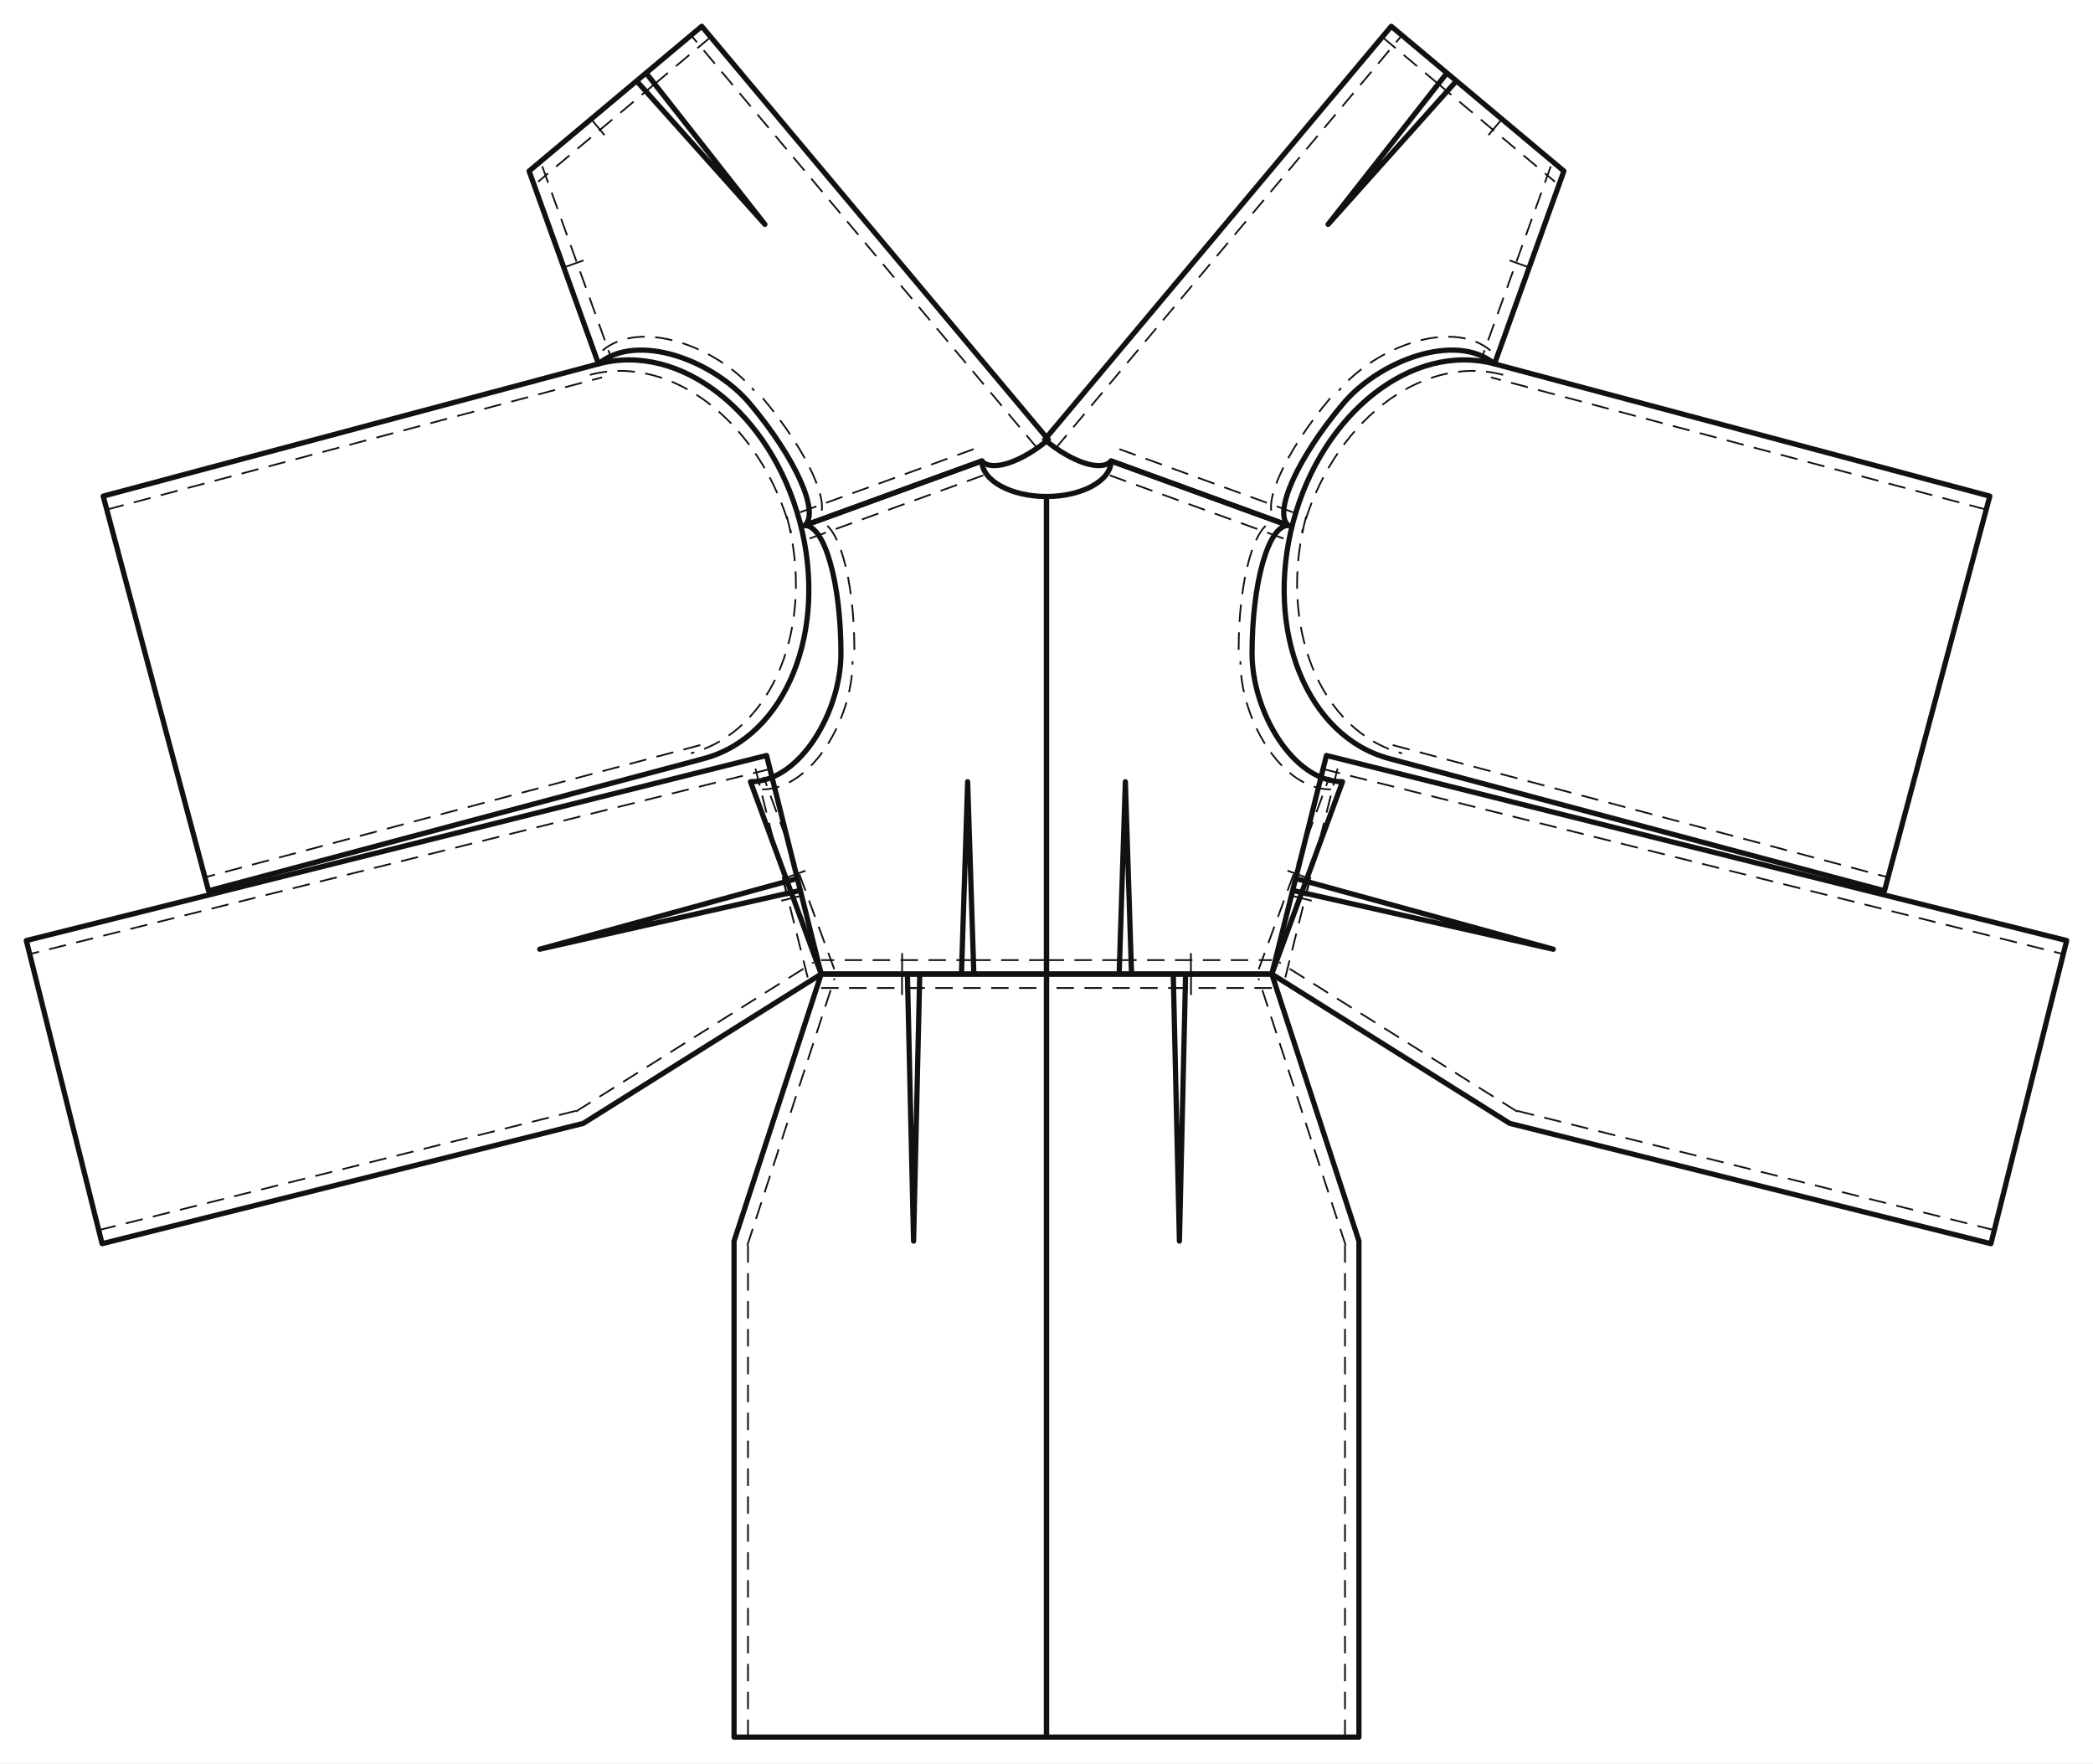
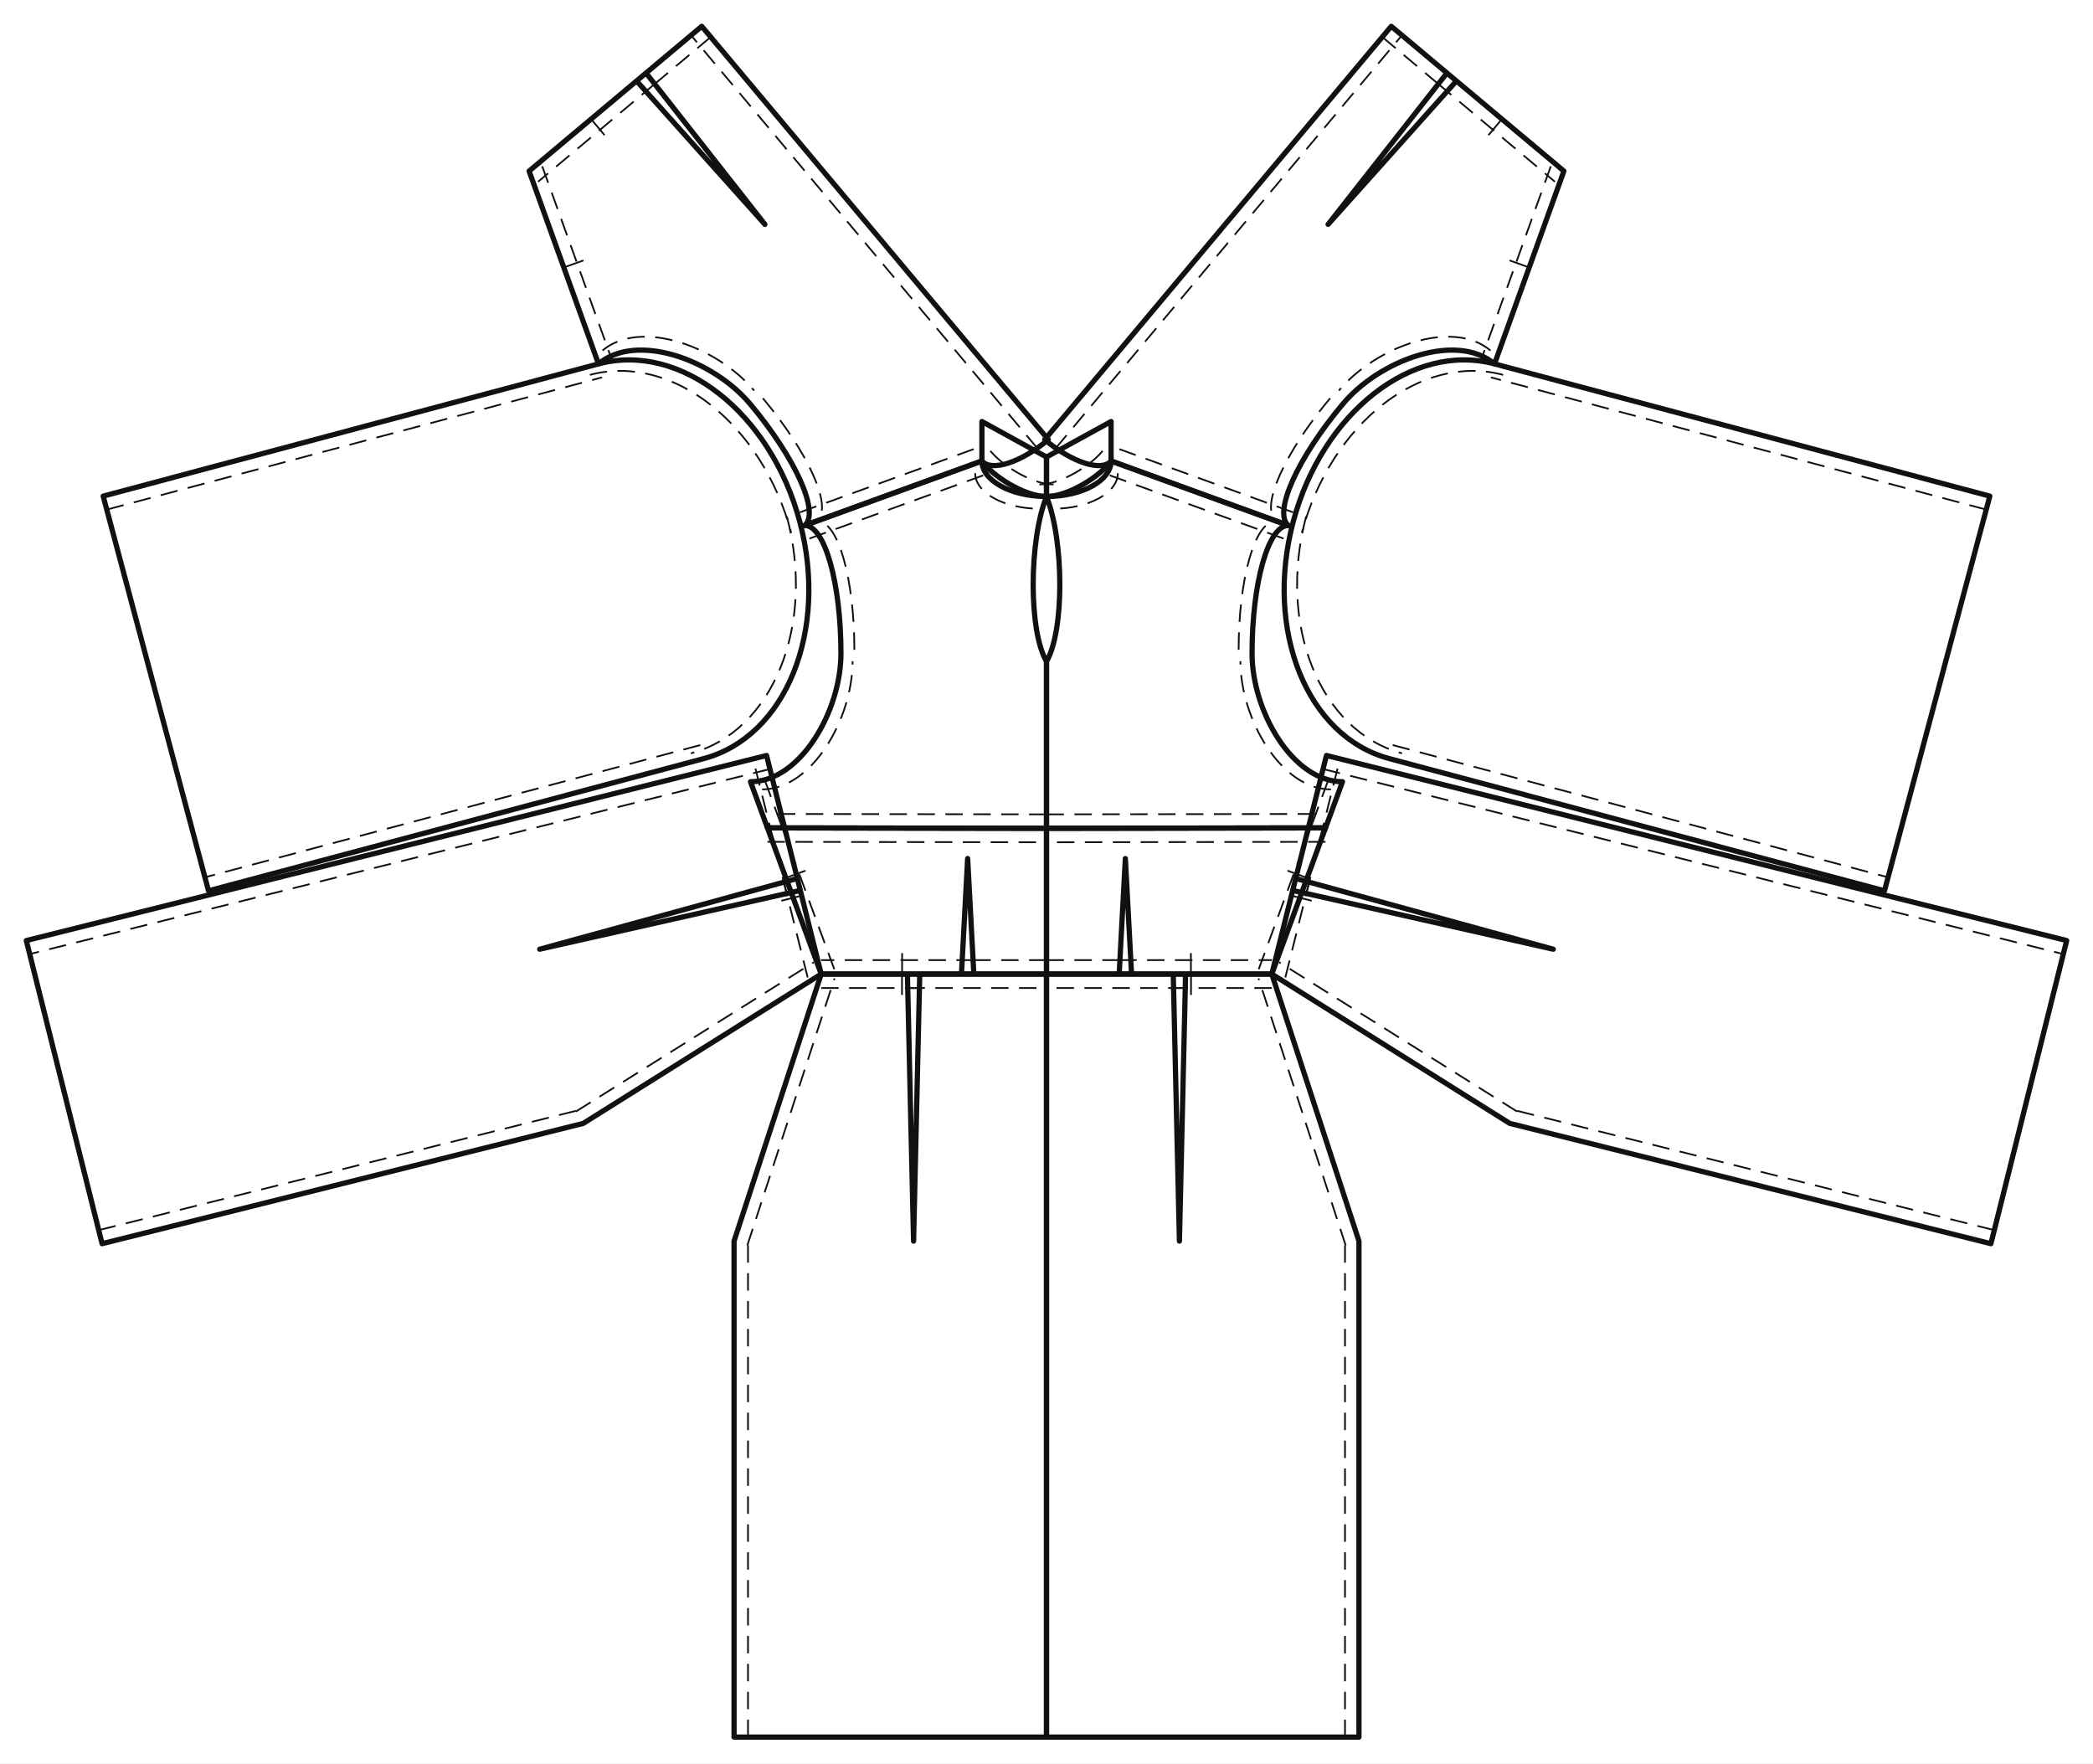
- <svg xmlns="http://www.w3.org/2000/svg" viewBox="-20.000 -350.393 1590.934 1340.393" data-scale="1:1" data-unit-mm="1" data-graf="foto-97bd652f" data-body="croquis36" data-panel="5" data-y-waist="390.000" data-y-bust="254.900" data-y-hip="593.000">
+ <svg xmlns="http://www.w3.org/2000/svg" data-ops="14" viewBox="-20.000 -350.393 1590.934 1340.393" data-scale="1:1" data-unit-mm="1" data-graf="taban-elbise" data-body="croquis36" data-panel="7" data-y-waist="390.000" data-y-bust="254.900" data-y-hip="593.000">
  <rect x="-20.000" y="-350.393" width="1590.934" height="1340.393" fill="#ffffff" />
  <g id="outline" fill="none" stroke="#111111" stroke-width="3.977" stroke-linejoin="round">
-     <path data-panel="on_beden" data-yan="sag" data-gorunum="cf" d="M 775.467 27.000 L 775.467 390.000 L 840.108 390.000 L 835.405 243.800 L 830.701 390.000 L 946.717 390.000 L 1000.467 243.800 C 962.497 243.800 931.717 190.007 931.717 146.400 C 931.717 92.607 944.052 49.000 959.267 49.000 L 824.567 0.000 C 824.567 14.912 802.584 27.000 775.467 27.000 Z" />
-     <path data-panel="on_beden" data-yan="sol" data-gorunum="cf" d="M 775.467 27.000 L 775.467 390.000 L 710.826 390.000 L 715.530 243.800 L 720.233 390.000 L 604.217 390.000 L 550.467 243.800 C 588.437 243.800 619.217 190.007 619.217 146.400 C 619.217 92.607 606.883 49.000 591.667 49.000 L 726.367 0.000 C 726.367 14.912 748.350 27.000 775.467 27.000 Z" />
+     <path data-panel="on_beden_alt" data-yan="sag" data-gorunum="cf" d="M 775.467 279.218 L 775.467 390.000 L 840.108 390.000 L 835.405 302.185 L 830.701 390.000 L 946.717 390.000 L 987.567 278.888 L 775.467 279.218 Z" />
+     <path data-panel="on_beden_alt" data-yan="sol" data-gorunum="cf" d="M 775.467 279.218 L 775.467 390.000 L 710.826 390.000 L 715.530 302.185 L 720.233 390.000 L 604.217 390.000 L 563.367 278.888 L 775.467 279.218 Z" />
+     <path data-panel="on_beden_ust" data-yan="sag" data-gorunum="cf" d="M 987.567 278.888 L 1000.467 243.800 C 962.497 243.800 931.717 190.007 931.717 146.400 C 931.717 92.607 944.052 49.000 959.267 49.000 L 824.567 0.000 C 824.567 14.912 802.584 27.000 775.467 27.000 C 788.967 61.185 788.967 129.555 775.467 152.345 L 775.467 279.218 L 987.567 278.888 Z" />
+     <path data-panel="on_beden_ust" data-yan="sol" data-gorunum="cf" d="M 563.367 278.888 L 550.467 243.800 C 588.437 243.800 619.217 190.007 619.217 146.400 C 619.217 92.607 606.883 49.000 591.667 49.000 L 726.367 0.000 C 726.367 14.912 748.350 27.000 775.467 27.000 C 761.967 61.185 761.967 129.555 775.467 152.345 L 775.467 279.218 L 563.367 278.888 Z" />
    <path data-panel="arka_beden" data-yan="sag" data-gorunum="cf" d="M 774.093 -16.222 L 1037.525 -330.393 L 1087.058 -288.860 L 989.518 -179.853 L 1079.850 -294.904 L 1168.749 -220.362 L 1116.000 -73.798 C 1086.905 -98.194 1028.756 -76.751 1000.738 -43.336 C 966.175 -2.116 947.608 39.224 959.267 49.000 L 824.567 -0.000 C 817.470 8.464 794.872 1.201 774.093 -16.222 Z" />
    <path data-panel="arka_beden" data-yan="sol" data-gorunum="cf" d="M 776.841 -16.222 L 513.409 -330.393 L 463.877 -288.860 L 561.417 -179.853 L 471.084 -294.904 L 382.185 -220.362 L 434.934 -73.798 C 464.029 -98.194 522.178 -76.751 550.197 -43.336 C 584.759 -2.116 603.326 39.224 591.667 49.000 L 726.367 -0.000 C 733.464 8.464 756.062 1.201 776.841 -16.222 Z" />
    <path data-panel="on_etek" data-yan="sag" data-gorunum="cf" d="M 775.467 390.000 L 775.467 970.000 L 1012.967 970.000 L 1012.967 593.000 L 946.717 390.000 L 871.818 390.000 L 876.505 593.000 L 881.191 390.000 L 775.467 390.000 Z" />
    <path data-panel="on_etek" data-yan="sol" data-gorunum="cf" d="M 775.467 390.000 L 775.467 970.000 L 537.967 970.000 L 537.967 593.000 L 604.217 390.000 L 679.116 390.000 L 674.430 593.000 L 669.743 390.000 L 775.467 390.000 Z" />
    <path data-panel="arka_etek" data-yan="sag" data-gorunum="cf" d="M 988.252 223.863 L 1550.934 364.538 L 1493.330 594.946 L 1127.587 503.508 L 946.717 390.000 L 964.883 317.337 L 1160.685 371.120 L 962.610 326.431 L 988.252 223.863 Z" />
    <path data-panel="arka_etek" data-yan="sol" data-gorunum="cf" d="M 562.682 223.863 L 0.000 364.538 L 57.604 594.946 L 423.347 503.508 L 604.217 390.000 L 586.051 317.337 L 390.249 371.120 L 588.324 326.431 L 562.682 223.863 Z" />
    <path data-panel="kol" data-yan="sag" data-gorunum="cf" d="M 963.030 46.051 C 940.914 128.892 973.544 209.546 1035.911 226.196 L 1412.424 326.713 L 1492.513 26.720 L 1116.000 -73.798 C 1053.633 -90.448 985.146 -36.789 963.030 46.051 Z" />
    <path data-panel="kol" data-yan="sol" data-gorunum="cf" d="M 587.904 46.051 C 610.020 128.892 577.390 209.546 515.023 226.196 L 138.510 326.713 L 58.421 26.720 L 434.934 -73.798 C 497.301 -90.448 565.788 -36.789 587.904 46.051 Z" />
+     <path data-panel="boyun_bandi" data-yan="sag" data-gorunum="cf" d="M 775.467 27.000 C 792.652 27.000 817.202 10.800 824.567 0.000 L 824.567 -30.000 L 775.467 -3.000 L 775.467 27.000 Z" />
+     <path data-panel="boyun_bandi" data-yan="sol" data-gorunum="cf" d="M 775.467 27.000 C 758.282 27.000 733.732 10.800 726.367 0.000 L 726.367 -30.000 L 775.467 -3.000 L 775.467 27.000 Z" />
  </g>
  <g id="seams" fill="none" stroke="#111111" stroke-width="1.989">
-     <path data-panel="on_beden" data-yan="sag" data-edge="waist_front.1" data-role="waist_front" d="M 775.467 390.000 L 840.108 390.000" />
-     <path data-panel="on_beden" data-yan="sag" data-edge="waist_front.2" data-role="waist_front" d="M 830.701 390.000 L 946.717 390.000" />
-     <path data-panel="on_beden" data-yan="sag" data-edge="side_front" data-role="side_front" d="M 946.717 390.000 L 1000.467 243.800" />
-     <path data-panel="on_beden" data-yan="sag" data-edge="armhole_front.1" data-role="armhole_front" d="M 1000.467 243.800 C 962.497 243.800 931.717 190.007 931.717 146.400" />
-     <path data-panel="on_beden" data-yan="sag" data-edge="armhole_front.2" data-role="armhole_front" d="M 931.717 146.400 C 931.717 92.607 944.052 49.000 959.267 49.000" />
-     <path data-panel="on_beden" data-yan="sag" data-edge="shoulder" data-role="shoulder" d="M 959.267 49.000 L 824.567 0.000" />
-     <path data-panel="on_beden" data-yan="sol" data-edge="waist_front.1" data-role="waist_front" d="M 775.467 390.000 L 710.826 390.000" />
-     <path data-panel="on_beden" data-yan="sol" data-edge="waist_front.2" data-role="waist_front" d="M 720.233 390.000 L 604.217 390.000" />
-     <path data-panel="on_beden" data-yan="sol" data-edge="side_front" data-role="side_front" d="M 604.217 390.000 L 550.467 243.800" />
-     <path data-panel="on_beden" data-yan="sol" data-edge="armhole_front.1" data-role="armhole_front" d="M 550.467 243.800 C 588.437 243.800 619.217 190.007 619.217 146.400" />
-     <path data-panel="on_beden" data-yan="sol" data-edge="armhole_front.2" data-role="armhole_front" d="M 619.217 146.400 C 619.217 92.607 606.883 49.000 591.667 49.000" />
-     <path data-panel="on_beden" data-yan="sol" data-edge="shoulder" data-role="shoulder" d="M 591.667 49.000 L 726.367 0.000" />
+     <path data-panel="on_beden_alt" data-yan="sag" data-edge="waist_front.1" data-role="waist_front" d="M 775.467 390.000 L 840.108 390.000" />
+     <path data-panel="on_beden_alt" data-yan="sag" data-edge="waist_front.2" data-role="waist_front" d="M 830.701 390.000 L 946.717 390.000" />
+     <path data-panel="on_beden_alt" data-yan="sag" data-edge="side_front.1" data-role="side_front" d="M 946.717 390.000 L 987.567 278.888" />
+     <path data-panel="on_beden_alt" data-yan="sag" data-edge="gogus_alti.a" data-role="" d="M 987.567 278.888 L 775.467 279.218" />
+     <path data-panel="on_beden_alt" data-yan="sol" data-edge="waist_front.1" data-role="waist_front" d="M 775.467 390.000 L 710.826 390.000" />
+     <path data-panel="on_beden_alt" data-yan="sol" data-edge="waist_front.2" data-role="waist_front" d="M 720.233 390.000 L 604.217 390.000" />
+     <path data-panel="on_beden_alt" data-yan="sol" data-edge="side_front.1" data-role="side_front" d="M 604.217 390.000 L 563.367 278.888" />
+     <path data-panel="on_beden_alt" data-yan="sol" data-edge="gogus_alti.a" data-role="" d="M 563.367 278.888 L 775.467 279.218" />
+     <path data-panel="on_beden_ust" data-yan="sag" data-edge="side_front.2" data-role="side_front" d="M 987.567 278.888 L 1000.467 243.800" />
+     <path data-panel="on_beden_ust" data-yan="sag" data-edge="armhole_front.1" data-role="armhole_front" d="M 1000.467 243.800 C 962.497 243.800 931.717 190.007 931.717 146.400" />
+     <path data-panel="on_beden_ust" data-yan="sag" data-edge="armhole_front.2" data-role="armhole_front" d="M 931.717 146.400 C 931.717 92.607 944.052 49.000 959.267 49.000" />
+     <path data-panel="on_beden_ust" data-yan="sag" data-edge="shoulder" data-role="shoulder" d="M 959.267 49.000 L 824.567 0.000" />
+     <path data-panel="on_beden_ust" data-yan="sag" data-edge="neck_front" data-role="neck_front" d="M 824.567 0.000 C 824.567 14.912 802.584 27.000 775.467 27.000" />
+     <path data-panel="on_beden_ust" data-yan="sag" data-edge="gogus_alti.b" data-role="" d="M 775.467 279.218 L 987.567 278.888" />
+     <path data-panel="on_beden_ust" data-yan="sol" data-edge="side_front.2" data-role="side_front" d="M 563.367 278.888 L 550.467 243.800" />
+     <path data-panel="on_beden_ust" data-yan="sol" data-edge="armhole_front.1" data-role="armhole_front" d="M 550.467 243.800 C 588.437 243.800 619.217 190.007 619.217 146.400" />
+     <path data-panel="on_beden_ust" data-yan="sol" data-edge="armhole_front.2" data-role="armhole_front" d="M 619.217 146.400 C 619.217 92.607 606.883 49.000 591.667 49.000" />
+     <path data-panel="on_beden_ust" data-yan="sol" data-edge="shoulder" data-role="shoulder" d="M 591.667 49.000 L 726.367 0.000" />
+     <path data-panel="on_beden_ust" data-yan="sol" data-edge="neck_front" data-role="neck_front" d="M 726.367 0.000 C 726.367 14.912 748.350 27.000 775.467 27.000" />
+     <path data-panel="on_beden_ust" data-yan="sol" data-edge="gogus_alti.b" data-role="" d="M 775.467 279.218 L 563.367 278.888" />
    <path data-panel="arka_beden" data-yan="sag" data-edge="cb" data-role="cb_seam" d="M 774.093 -16.222 L 1037.525 -330.393" />
    <path data-panel="arka_beden" data-yan="sag" data-edge="waist_back.1" data-role="waist_back" d="M 1037.525 -330.393 L 1087.058 -288.860" />
    <path data-panel="arka_beden" data-yan="sag" data-edge="waist_back.2" data-role="waist_back" d="M 1079.850 -294.904 L 1168.749 -220.362" />
    <path data-panel="arka_beden" data-yan="sag" data-edge="side_back" data-role="side_back" d="M 1168.749 -220.362 L 1116.000 -73.798" />
    <path data-panel="arka_beden" data-yan="sag" data-edge="armhole_back.1" data-role="armhole_back" d="M 1116.000 -73.798 C 1086.905 -98.194 1028.756 -76.751 1000.738 -43.336" />
    <path data-panel="arka_beden" data-yan="sag" data-edge="armhole_back.2" data-role="armhole_back" d="M 1000.738 -43.336 C 966.175 -2.116 947.608 39.224 959.267 49.000" />
    <path data-panel="arka_beden" data-yan="sag" data-edge="shoulder" data-role="shoulder" d="M 959.267 49.000 L 824.567 -0.000" />
    <path data-panel="arka_beden" data-yan="sol" data-edge="cb" data-role="cb_seam" d="M 776.841 -16.222 L 513.409 -330.393" />
    <path data-panel="arka_beden" data-yan="sol" data-edge="waist_back.1" data-role="waist_back" d="M 513.409 -330.393 L 463.877 -288.860" />
    <path data-panel="arka_beden" data-yan="sol" data-edge="waist_back.2" data-role="waist_back" d="M 471.084 -294.904 L 382.185 -220.362" />
    <path data-panel="arka_beden" data-yan="sol" data-edge="side_back" data-role="side_back" d="M 382.185 -220.362 L 434.934 -73.798" />
    <path data-panel="arka_beden" data-yan="sol" data-edge="armhole_back.1" data-role="armhole_back" d="M 434.934 -73.798 C 464.029 -98.194 522.178 -76.751 550.197 -43.336" />
    <path data-panel="arka_beden" data-yan="sol" data-edge="armhole_back.2" data-role="armhole_back" d="M 550.197 -43.336 C 584.759 -2.116 603.326 39.224 591.667 49.000" />
    <path data-panel="arka_beden" data-yan="sol" data-edge="shoulder" data-role="shoulder" d="M 591.667 49.000 L 726.367 -0.000" />
    <path data-panel="on_etek" data-yan="sag" data-edge="side_front.1" data-role="side_front" d="M 1012.967 970.000 L 1012.967 593.000" />
    <path data-panel="on_etek" data-yan="sag" data-edge="side_front.2" data-role="side_front" d="M 1012.967 593.000 L 946.717 390.000" />
    <path data-panel="on_etek" data-yan="sag" data-edge="waist_front.1" data-role="waist_front" d="M 946.717 390.000 L 871.818 390.000" />
    <path data-panel="on_etek" data-yan="sag" data-edge="waist_front.2" data-role="waist_front" d="M 881.191 390.000 L 775.467 390.000" />
    <path data-panel="on_etek" data-yan="sol" data-edge="side_front.1" data-role="side_front" d="M 537.967 970.000 L 537.967 593.000" />
    <path data-panel="on_etek" data-yan="sol" data-edge="side_front.2" data-role="side_front" d="M 537.967 593.000 L 604.217 390.000" />
    <path data-panel="on_etek" data-yan="sol" data-edge="waist_front.1" data-role="waist_front" d="M 604.217 390.000 L 679.116 390.000" />
    <path data-panel="on_etek" data-yan="sol" data-edge="waist_front.2" data-role="waist_front" d="M 669.743 390.000 L 775.467 390.000" />
    <path data-panel="arka_etek" data-yan="sag" data-edge="cb" data-role="cb_seam" d="M 988.252 223.863 L 1550.934 364.538" />
    <path data-panel="arka_etek" data-yan="sag" data-edge="side_back.1" data-role="side_back" d="M 1493.330 594.946 L 1127.587 503.508" />
    <path data-panel="arka_etek" data-yan="sag" data-edge="side_back.2" data-role="side_back" d="M 1127.587 503.508 L 946.717 390.000" />
    <path data-panel="arka_etek" data-yan="sag" data-edge="waist_back.1" data-role="waist_back" d="M 946.717 390.000 L 964.883 317.337" />
    <path data-panel="arka_etek" data-yan="sag" data-edge="waist_back.2" data-role="waist_back" d="M 962.610 326.431 L 988.252 223.863" />
    <path data-panel="arka_etek" data-yan="sol" data-edge="cb" data-role="cb_seam" d="M 562.682 223.863 L 0.000 364.538" />
    <path data-panel="arka_etek" data-yan="sol" data-edge="side_back.1" data-role="side_back" d="M 57.604 594.946 L 423.347 503.508" />
    <path data-panel="arka_etek" data-yan="sol" data-edge="side_back.2" data-role="side_back" d="M 423.347 503.508 L 604.217 390.000" />
    <path data-panel="arka_etek" data-yan="sol" data-edge="waist_back.1" data-role="waist_back" d="M 604.217 390.000 L 586.051 317.337" />
    <path data-panel="arka_etek" data-yan="sol" data-edge="waist_back.2" data-role="waist_back" d="M 588.324 326.431 L 562.682 223.863" />
    <path data-panel="kol" data-yan="sag" data-edge="cap_front" data-role="sleeve_cap" d="M 963.030 46.051 C 940.914 128.892 973.544 209.546 1035.911 226.196" />
    <path data-panel="kol" data-yan="sag" data-edge="underarm_front" data-role="sleeve_underarm" d="M 1035.911 226.196 L 1412.424 326.713" />
    <path data-panel="kol" data-yan="sag" data-edge="underarm_back" data-role="sleeve_underarm" d="M 1492.513 26.720 L 1116.000 -73.798" />
    <path data-panel="kol" data-yan="sag" data-edge="cap_back" data-role="sleeve_cap" d="M 1116.000 -73.798 C 1053.633 -90.448 985.146 -36.789 963.030 46.051" />
    <path data-panel="kol" data-yan="sol" data-edge="cap_front" data-role="sleeve_cap" d="M 587.904 46.051 C 610.020 128.892 577.390 209.546 515.023 226.196" />
    <path data-panel="kol" data-yan="sol" data-edge="underarm_front" data-role="sleeve_underarm" d="M 515.023 226.196 L 138.510 326.713" />
    <path data-panel="kol" data-yan="sol" data-edge="underarm_back" data-role="sleeve_underarm" d="M 58.421 26.720 L 434.934 -73.798" />
    <path data-panel="kol" data-yan="sol" data-edge="cap_back" data-role="sleeve_cap" d="M 434.934 -73.798 C 497.301 -90.448 565.788 -36.789 587.904 46.051" />
+     <path data-panel="boyun_bandi" data-yan="sag" data-edge="alt" data-role="neck_front" d="M 775.467 27.000 C 792.652 27.000 817.202 10.800 824.567 0.000" />
+     <path data-panel="boyun_bandi" data-yan="sol" data-edge="alt" data-role="neck_front" d="M 775.467 27.000 C 758.282 27.000 733.732 10.800 726.367 0.000" />
  </g>
  <g id="topstitch" fill="none" stroke="#111111" stroke-width="1.326" stroke-dasharray="13.258 7.955">
-     <path data-panel="on_beden" data-yan="sag" data-edge="waist_front.1" d="M 775.467 379.394 L 840.108 379.394" />
-     <path data-panel="on_beden" data-yan="sag" data-edge="waist_front.2" d="M 830.701 379.394 L 946.717 379.394" />
-     <path data-panel="on_beden" data-yan="sag" data-edge="side_front" d="M 936.762 386.340 L 990.512 240.140" />
-     <path data-panel="on_beden" data-yan="sag" data-edge="armhole_front.1" d="M 991.610 249.634 C 953.640 249.634 922.860 195.842 922.860 152.234" />
-     <path data-panel="on_beden" data-yan="sag" data-edge="armhole_front.2" d="M 921.511 143.513 C 921.511 89.721 933.846 46.113 949.061 46.113" />
-     <path data-panel="on_beden" data-yan="sag" data-edge="shoulder" d="M 955.641 58.967 L 820.941 9.967" />
-     <path data-panel="on_beden" data-yan="sol" data-edge="waist_front.1" d="M 775.467 379.394 L 710.826 379.394" />
-     <path data-panel="on_beden" data-yan="sol" data-edge="waist_front.2" d="M 720.233 379.394 L 604.217 379.394" />
-     <path data-panel="on_beden" data-yan="sol" data-edge="side_front" d="M 614.172 386.340 L 560.422 240.140" />
-     <path data-panel="on_beden" data-yan="sol" data-edge="armhole_front.1" d="M 559.324 249.634 C 597.294 249.634 628.074 195.842 628.074 152.234" />
-     <path data-panel="on_beden" data-yan="sol" data-edge="armhole_front.2" d="M 629.423 143.513 C 629.423 89.721 617.088 46.113 601.873 46.113" />
-     <path data-panel="on_beden" data-yan="sol" data-edge="shoulder" d="M 595.293 58.967 L 729.993 9.967" />
+     <path data-panel="on_beden_alt" data-yan="sag" data-edge="waist_front.1" d="M 775.467 379.394 L 840.108 379.394" />
+     <path data-panel="on_beden_alt" data-yan="sag" data-edge="waist_front.2" d="M 830.701 379.394 L 946.717 379.394" />
+     <path data-panel="on_beden_alt" data-yan="sag" data-edge="side_front.1" d="M 936.762 386.340 L 977.612 275.228" />
+     <path data-panel="on_beden_alt" data-yan="sag" data-edge="gogus_alti.a" d="M 987.584 289.494 L 775.484 289.824" />
+     <path data-panel="on_beden_alt" data-yan="sol" data-edge="waist_front.1" d="M 775.467 379.394 L 710.826 379.394" />
+     <path data-panel="on_beden_alt" data-yan="sol" data-edge="waist_front.2" d="M 720.233 379.394 L 604.217 379.394" />
+     <path data-panel="on_beden_alt" data-yan="sol" data-edge="side_front.1" d="M 614.172 386.340 L 573.322 275.228" />
+     <path data-panel="on_beden_alt" data-yan="sol" data-edge="gogus_alti.a" d="M 563.351 289.494 L 775.451 289.824" />
+     <path data-panel="on_beden_ust" data-yan="sag" data-edge="side_front.2" d="M 977.612 275.228 L 990.512 240.140" />
+     <path data-panel="on_beden_ust" data-yan="sag" data-edge="armhole_front.1" d="M 991.610 249.634 C 953.640 249.634 922.860 195.842 922.860 152.234" />
+     <path data-panel="on_beden_ust" data-yan="sag" data-edge="armhole_front.2" d="M 921.511 143.513 C 921.511 89.721 933.846 46.113 949.061 46.113" />
+     <path data-panel="on_beden_ust" data-yan="sag" data-edge="shoulder" d="M 955.641 58.967 L 820.941 9.967" />
+     <path data-panel="on_beden_ust" data-yan="sag" data-edge="neck_front" d="M 829.678 9.294 C 829.678 24.205 807.695 36.294 780.578 36.294" />
+     <path data-panel="on_beden_ust" data-yan="sag" data-edge="gogus_alti.b" d="M 775.451 268.612 L 987.551 268.282" />
+     <path data-panel="on_beden_ust" data-yan="sol" data-edge="side_front.2" d="M 573.322 275.228 L 560.422 240.140" />
+     <path data-panel="on_beden_ust" data-yan="sol" data-edge="armhole_front.1" d="M 559.324 249.634 C 597.294 249.634 628.074 195.842 628.074 152.234" />
+     <path data-panel="on_beden_ust" data-yan="sol" data-edge="armhole_front.2" d="M 629.423 143.513 C 629.423 89.721 617.088 46.113 601.873 46.113" />
+     <path data-panel="on_beden_ust" data-yan="sol" data-edge="shoulder" d="M 595.293 58.967 L 729.993 9.967" />
+     <path data-panel="on_beden_ust" data-yan="sol" data-edge="neck_front" d="M 721.256 9.294 C 721.256 24.205 743.239 36.294 770.356 36.294" />
+     <path data-panel="on_beden_ust" data-yan="sol" data-edge="gogus_alti.b" d="M 775.484 268.612 L 563.384 268.282" />
    <path data-panel="arka_beden" data-yan="sag" data-edge="cb" d="M 782.220 -9.408 L 1045.653 -323.578" />
    <path data-panel="arka_beden" data-yan="sag" data-edge="waist_back.1" d="M 1030.711 -322.266 L 1080.243 -280.733" />
    <path data-panel="arka_beden" data-yan="sag" data-edge="waist_back.2" d="M 1073.035 -286.777 L 1161.934 -212.235" />
    <path data-panel="arka_beden" data-yan="sag" data-edge="side_back" d="M 1158.770 -223.953 L 1106.020 -77.389" />
    <path data-panel="arka_beden" data-yan="sag" data-edge="armhole_back.1" d="M 1112.962 -83.959 C 1083.867 -108.356 1025.718 -86.913 997.699 -53.498" />
    <path data-panel="arka_beden" data-yan="sag" data-edge="armhole_back.2" d="M 991.062 -47.681 C 956.500 -6.462 937.933 34.878 949.592 44.655" />
    <path data-panel="arka_beden" data-yan="sag" data-edge="shoulder" d="M 962.893 39.033 L 828.193 -9.967" />
    <path data-panel="arka_beden" data-yan="sol" data-edge="cb" d="M 768.714 -9.408 L 505.281 -323.578" />
    <path data-panel="arka_beden" data-yan="sol" data-edge="waist_back.1" d="M 520.223 -322.266 L 470.691 -280.733" />
    <path data-panel="arka_beden" data-yan="sol" data-edge="waist_back.2" d="M 477.899 -286.777 L 389.000 -212.235" />
    <path data-panel="arka_beden" data-yan="sol" data-edge="side_back" d="M 392.165 -223.953 L 444.914 -77.389" />
    <path data-panel="arka_beden" data-yan="sol" data-edge="armhole_back.1" d="M 437.972 -83.959 C 467.067 -108.356 525.216 -86.913 553.235 -53.498" />
    <path data-panel="arka_beden" data-yan="sol" data-edge="armhole_back.2" d="M 559.872 -47.681 C 594.434 -6.462 613.001 34.878 601.342 44.655" />
    <path data-panel="arka_beden" data-yan="sol" data-edge="shoulder" d="M 588.041 39.033 L 722.741 -9.967" />
    <path data-panel="on_etek" data-yan="sag" data-edge="side_front.1" d="M 1002.361 970.000 L 1002.361 593.000" />
    <path data-panel="on_etek" data-yan="sag" data-edge="side_front.2" d="M 1002.884 596.291 L 936.634 393.291" />
    <path data-panel="on_etek" data-yan="sag" data-edge="waist_front.1" d="M 946.717 400.606 L 871.818 400.606" />
    <path data-panel="on_etek" data-yan="sag" data-edge="waist_front.2" d="M 881.191 400.606 L 775.467 400.606" />
    <path data-panel="on_etek" data-yan="sol" data-edge="side_front.1" d="M 548.573 970.000 L 548.573 593.000" />
    <path data-panel="on_etek" data-yan="sol" data-edge="side_front.2" d="M 548.050 596.291 L 614.300 393.291" />
    <path data-panel="on_etek" data-yan="sol" data-edge="waist_front.1" d="M 604.217 400.606 L 679.116 400.606" />
    <path data-panel="on_etek" data-yan="sol" data-edge="waist_front.2" d="M 669.743 400.606 L 775.467 400.606" />
    <path data-panel="arka_etek" data-yan="sag" data-edge="cb" d="M 985.680 234.153 L 1548.362 374.828" />
    <path data-panel="arka_etek" data-yan="sag" data-edge="side_back.1" d="M 1495.903 584.657 L 1130.160 493.218" />
    <path data-panel="arka_etek" data-yan="sag" data-edge="side_back.2" d="M 1133.225 494.524 L 952.355 381.016" />
    <path data-panel="arka_etek" data-yan="sag" data-edge="waist_back.1" d="M 957.007 392.572 L 975.173 319.910" />
    <path data-panel="arka_etek" data-yan="sag" data-edge="waist_back.2" d="M 972.899 329.003 L 998.542 226.436" />
    <path data-panel="arka_etek" data-yan="sol" data-edge="cb" d="M 565.254 234.153 L 2.572 374.828" />
    <path data-panel="arka_etek" data-yan="sol" data-edge="side_back.1" d="M 55.031 584.657 L 420.774 493.218" />
    <path data-panel="arka_etek" data-yan="sol" data-edge="side_back.2" d="M 417.709 494.524 L 598.579 381.016" />
    <path data-panel="arka_etek" data-yan="sol" data-edge="waist_back.1" d="M 593.928 392.572 L 575.761 319.910" />
    <path data-panel="arka_etek" data-yan="sol" data-edge="waist_back.2" d="M 578.035 329.003 L 552.392 226.436" />
    <path data-panel="kol" data-yan="sag" data-edge="cap_front" d="M 972.863 42.074 C 950.747 124.915 983.376 205.568 1045.743 222.218" />
    <path data-panel="kol" data-yan="sag" data-edge="underarm_front" d="M 1038.647 215.948 L 1415.160 316.466" />
    <path data-panel="kol" data-yan="sag" data-edge="underarm_back" d="M 1489.778 36.967 L 1113.264 -63.550" />
    <path data-panel="kol" data-yan="sag" data-edge="cap_back" d="M 1122.541 -65.449 C 1060.174 -82.099 991.688 -28.441 969.572 54.400" />
    <path data-panel="kol" data-yan="sol" data-edge="cap_front" d="M 578.072 42.074 C 600.188 124.915 567.558 205.568 505.191 222.218" />
    <path data-panel="kol" data-yan="sol" data-edge="underarm_front" d="M 512.287 215.948 L 135.774 316.466" />
    <path data-panel="kol" data-yan="sol" data-edge="underarm_back" d="M 61.156 36.967 L 437.670 -63.550" />
    <path data-panel="kol" data-yan="sol" data-edge="cap_back" d="M 428.393 -65.449 C 490.760 -82.099 559.246 -28.441 581.362 54.400" />
+     <path data-panel="boyun_bandi" data-yan="sag" data-edge="alt" d="M 770.103 17.850 C 787.288 17.850 811.838 1.650 819.203 -9.150" />
+     <path data-panel="boyun_bandi" data-yan="sol" data-edge="alt" d="M 780.831 17.850 C 763.646 17.850 739.096 1.650 731.731 -9.150" />
  </g>
  <g id="details" fill="none" stroke="#111111" stroke-width="1.326">
-     <path data-panel="on_beden" data-edge="cf" data-tur="kat" stroke-dasharray="26.516 17.677 5.303 17.677" d="M 775.467 27.000 L 775.467 390.000" />
-     <path data-panel="on_beden" data-yan="sag" data-edge="dart_on_beden.1" data-tur="pens" d="M 840.108 390.000 L 835.405 243.800" />
-     <path data-panel="on_beden" data-yan="sag" data-edge="dart_on_beden.2" data-tur="pens" d="M 835.405 243.800 L 830.701 390.000" />
-     <path data-panel="on_beden" data-yan="sag" data-edge="waist_front.2" data-tur="centik" d="M 885.229 390.000 L 885.229 374.091" />
-     <path data-panel="on_beden" data-yan="sag" data-edge="side_front" data-tur="centik" d="M 973.592 316.900 L 958.660 311.410" />
-     <path data-panel="on_beden" data-yan="sol" data-edge="dart_on_beden.1" data-tur="pens" d="M 710.826 390.000 L 715.530 243.800" />
-     <path data-panel="on_beden" data-yan="sol" data-edge="dart_on_beden.2" data-tur="pens" d="M 715.530 243.800 L 720.233 390.000" />
-     <path data-panel="on_beden" data-yan="sol" data-edge="waist_front.2" data-tur="centik" d="M 665.705 390.000 L 665.705 374.091" />
-     <path data-panel="on_beden" data-yan="sol" data-edge="side_front" data-tur="centik" d="M 577.342 316.900 L 592.274 311.410" />
+     <path data-panel="on_beden_alt" data-edge="cf.2.2" data-tur="kat" stroke-dasharray="26.516 17.677 5.303 17.677" d="M 775.467 279.218 L 775.467 390.000" />
+     <path data-panel="on_beden_alt" data-yan="sag" data-edge="dart_on_beden.1" data-tur="pens" d="M 840.108 390.000 L 835.405 302.185" />
+     <path data-panel="on_beden_alt" data-yan="sag" data-edge="dart_on_beden.2" data-tur="pens" d="M 835.405 302.185 L 830.701 390.000" />
+     <path data-panel="on_beden_alt" data-yan="sag" data-edge="waist_front.2" data-tur="centik" d="M 885.229 390.000 L 885.229 374.091" />
+     <path data-panel="on_beden_alt" data-yan="sag" data-edge="side_front.1" data-tur="centik" d="M 973.592 316.900 L 958.660 311.410" />
+     <path data-panel="on_beden_alt" data-yan="sol" data-edge="dart_on_beden.1" data-tur="pens" d="M 710.826 390.000 L 715.530 302.185" />
+     <path data-panel="on_beden_alt" data-yan="sol" data-edge="dart_on_beden.2" data-tur="pens" d="M 715.530 302.185 L 720.233 390.000" />
+     <path data-panel="on_beden_alt" data-yan="sol" data-edge="waist_front.2" data-tur="centik" d="M 665.705 390.000 L 665.705 374.091" />
+     <path data-panel="on_beden_alt" data-yan="sol" data-edge="side_front.1" data-tur="centik" d="M 577.342 316.900 L 592.274 311.410" />
+     <path data-panel="on_beden_ust" data-edge="cf.2.1" data-tur="kat" stroke-dasharray="26.516 17.677 5.303 17.677" d="M 775.467 152.345 L 775.467 279.218" />
    <path data-panel="arka_beden" data-yan="sag" data-edge="dart_arka_beden.1" data-tur="pens" d="M 1087.058 -288.860 L 989.518 -179.853" />
    <path data-panel="arka_beden" data-yan="sag" data-edge="dart_arka_beden.2" data-tur="pens" d="M 989.518 -179.853 L 1079.850 -294.904" />
    <path data-panel="arka_beden" data-yan="sag" data-edge="waist_back.2" data-tur="centik" d="M 1121.633 -259.869 L 1111.410 -247.678" />
    <path data-panel="arka_beden" data-yan="sag" data-edge="side_back" data-tur="centik" d="M 1142.375 -147.080 L 1127.405 -152.467" />
    <path data-panel="arka_beden" data-yan="sol" data-edge="dart_arka_beden.1" data-tur="pens" d="M 463.877 -288.860 L 561.417 -179.853" />
    <path data-panel="arka_beden" data-yan="sol" data-edge="dart_arka_beden.2" data-tur="pens" d="M 561.417 -179.853 L 471.084 -294.904" />
    <path data-panel="arka_beden" data-yan="sol" data-edge="waist_back.2" data-tur="centik" d="M 429.302 -259.869 L 439.524 -247.678" />
    <path data-panel="arka_beden" data-yan="sol" data-edge="side_back" data-tur="centik" d="M 408.560 -147.080 L 423.529 -152.467" />
    <path data-panel="on_etek" data-edge="cf" data-tur="kat" stroke-dasharray="26.516 17.677 5.303 17.677" d="M 775.467 390.000 L 775.467 970.000" />
    <path data-panel="on_etek" data-yan="sag" data-edge="waist_front.1" data-tur="centik" d="M 885.300 390.000 L 885.300 405.909" />
    <path data-panel="on_etek" data-yan="sag" data-edge="dart_on_etek.1" data-tur="pens" d="M 871.818 390.000 L 876.505 593.000" />
    <path data-panel="on_etek" data-yan="sag" data-edge="dart_on_etek.2" data-tur="pens" d="M 876.505 593.000 L 881.191 390.000" />
    <path data-panel="on_etek" data-yan="sol" data-edge="waist_front.1" data-tur="centik" d="M 665.634 390.000 L 665.634 405.909" />
    <path data-panel="on_etek" data-yan="sol" data-edge="dart_on_etek.1" data-tur="pens" d="M 679.116 390.000 L 674.430 593.000" />
    <path data-panel="on_etek" data-yan="sol" data-edge="dart_on_etek.2" data-tur="pens" d="M 674.430 593.000 L 669.743 390.000" />
    <path data-panel="arka_etek" data-yan="sag" data-edge="waist_back.1" data-tur="centik" d="M 961.613 330.416 L 977.048 334.275" />
    <path data-panel="arka_etek" data-yan="sag" data-edge="dart_arka_etek.1" data-tur="pens" d="M 964.883 317.337 L 1160.685 371.120" />
    <path data-panel="arka_etek" data-yan="sag" data-edge="dart_arka_etek.2" data-tur="pens" d="M 1160.685 371.120 L 962.610 326.431" />
    <path data-panel="arka_etek" data-yan="sol" data-edge="waist_back.1" data-tur="centik" d="M 589.321 330.416 L 573.886 334.275" />
    <path data-panel="arka_etek" data-yan="sol" data-edge="dart_arka_etek.1" data-tur="pens" d="M 586.051 317.337 L 390.249 371.120" />
    <path data-panel="arka_etek" data-yan="sol" data-edge="dart_arka_etek.2" data-tur="pens" d="M 390.249 371.120 L 588.324 326.431" />
+     <path data-panel="boyun_bandi" data-edge="cf" data-tur="kat" stroke-dasharray="26.516 17.677 5.303 17.677" d="M 775.467 -3.000 L 775.467 27.000" />
  </g>
</svg>
